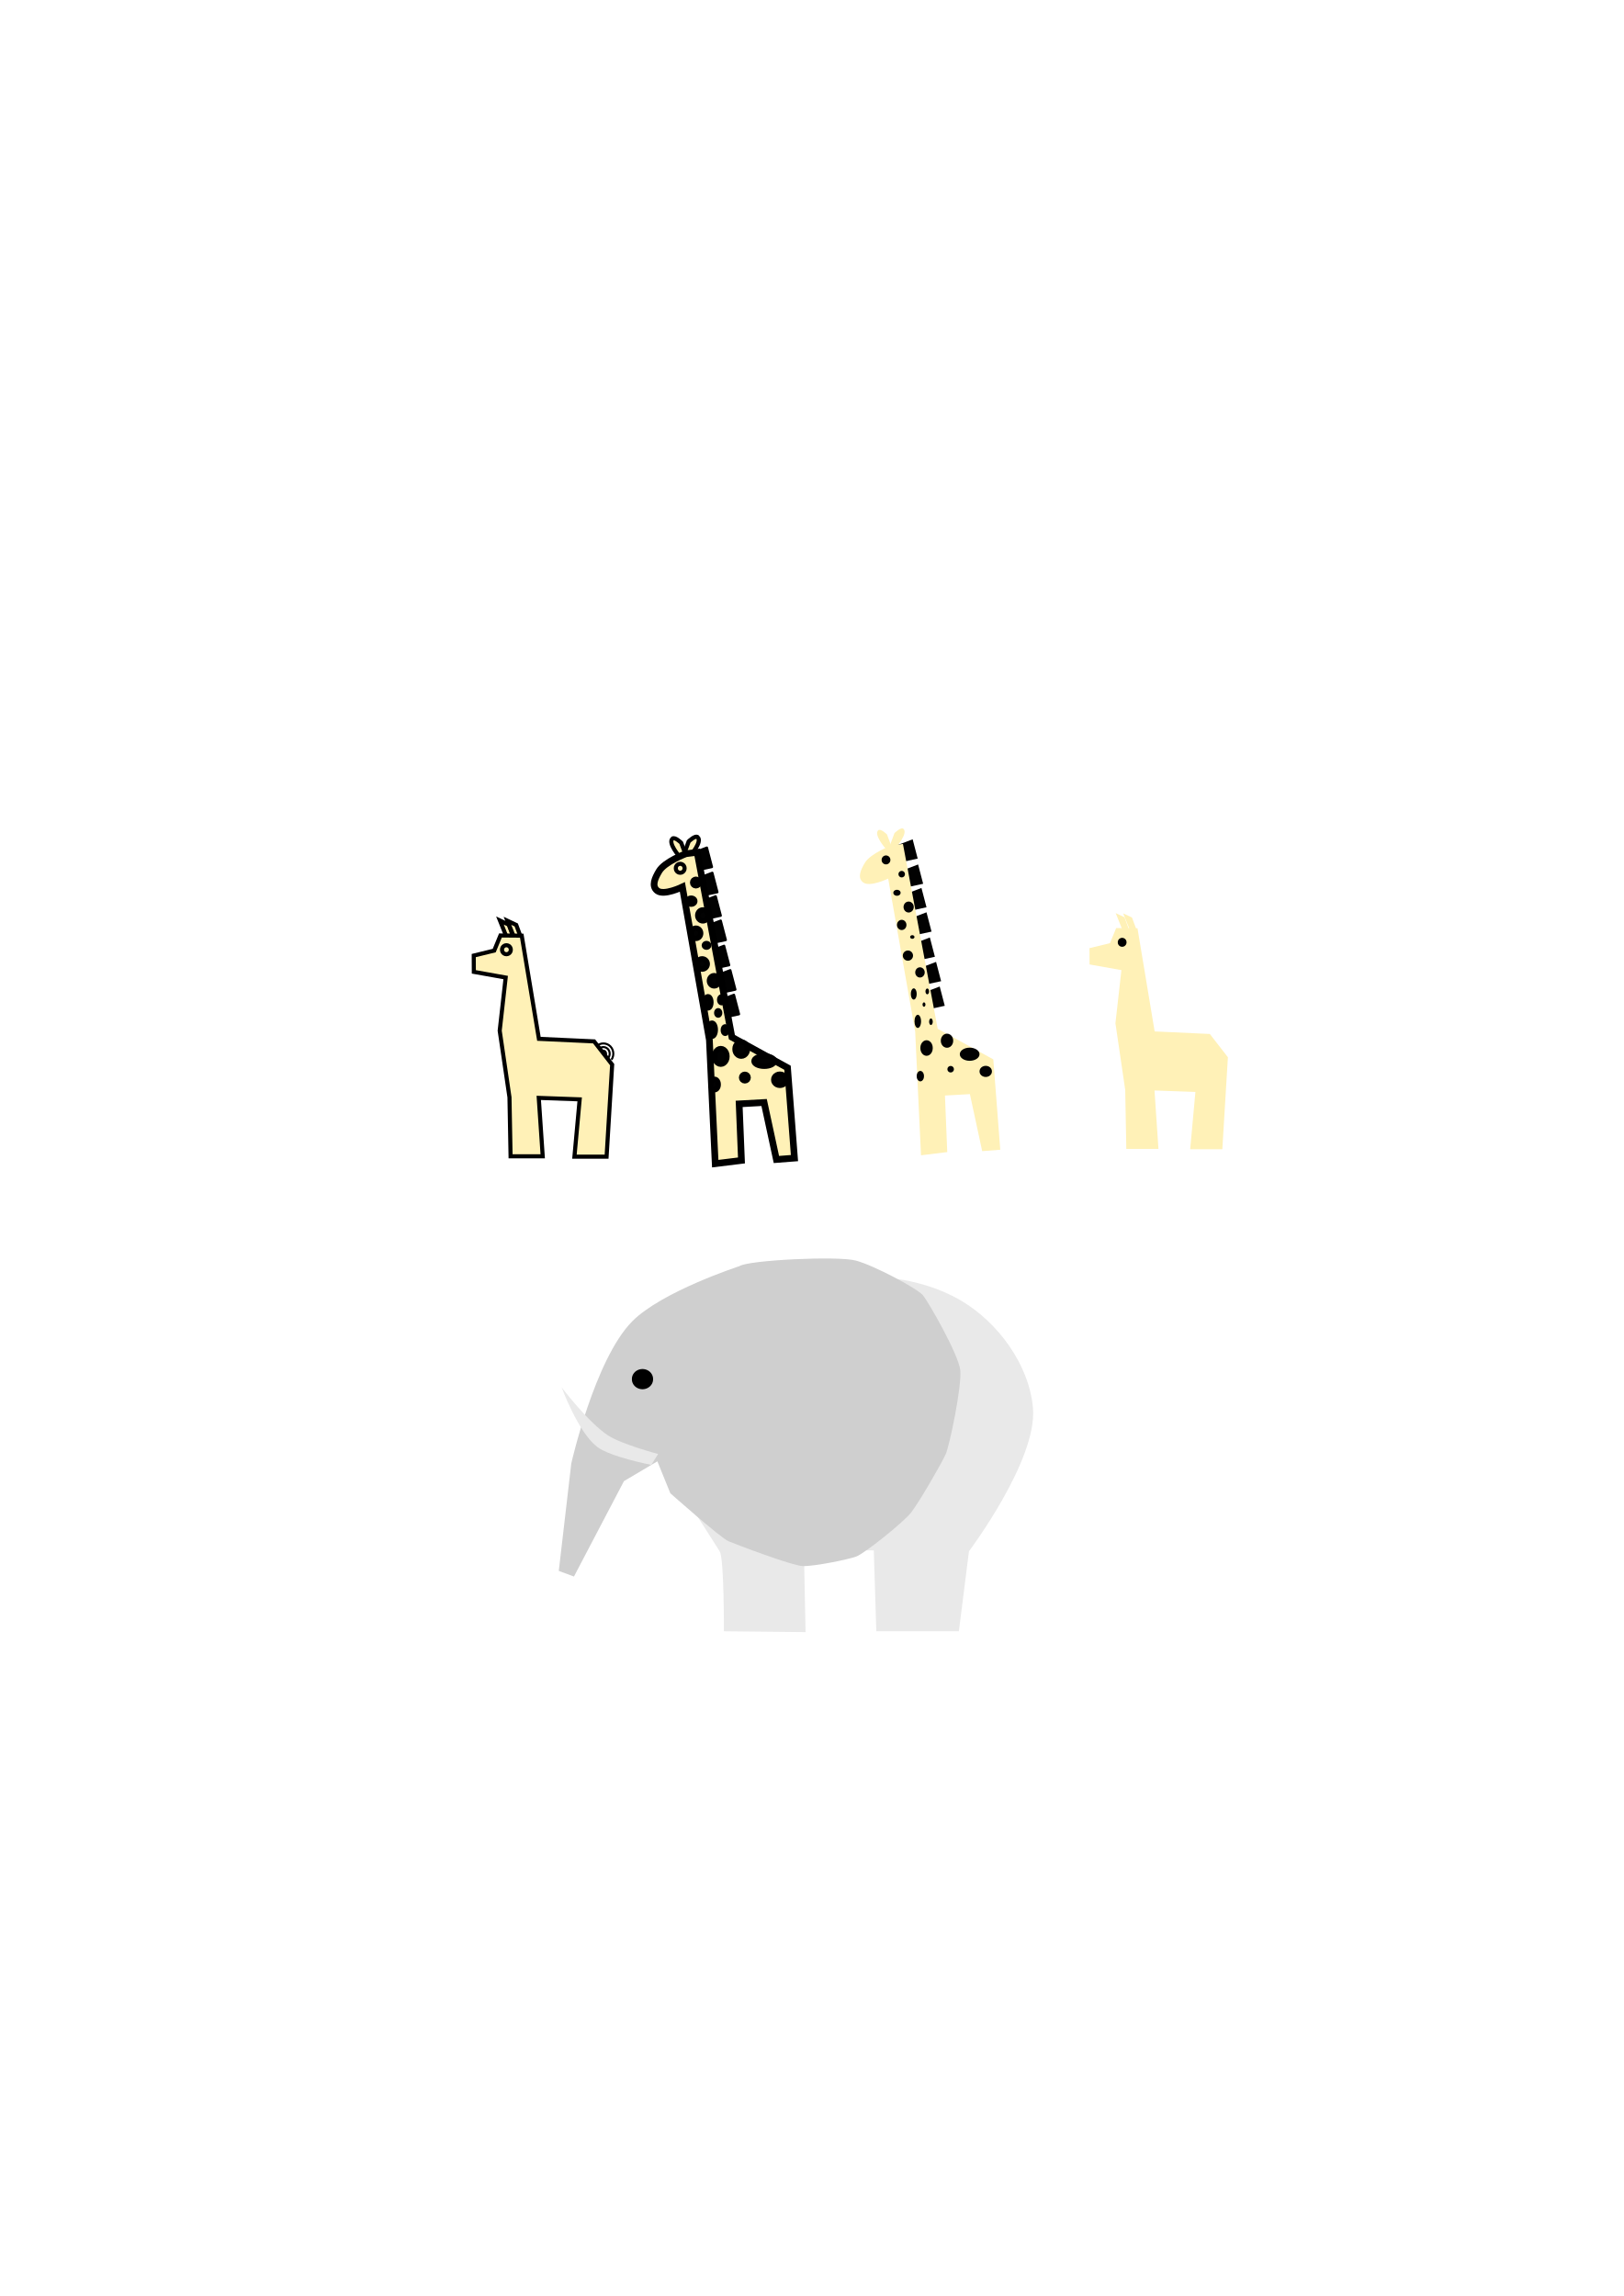
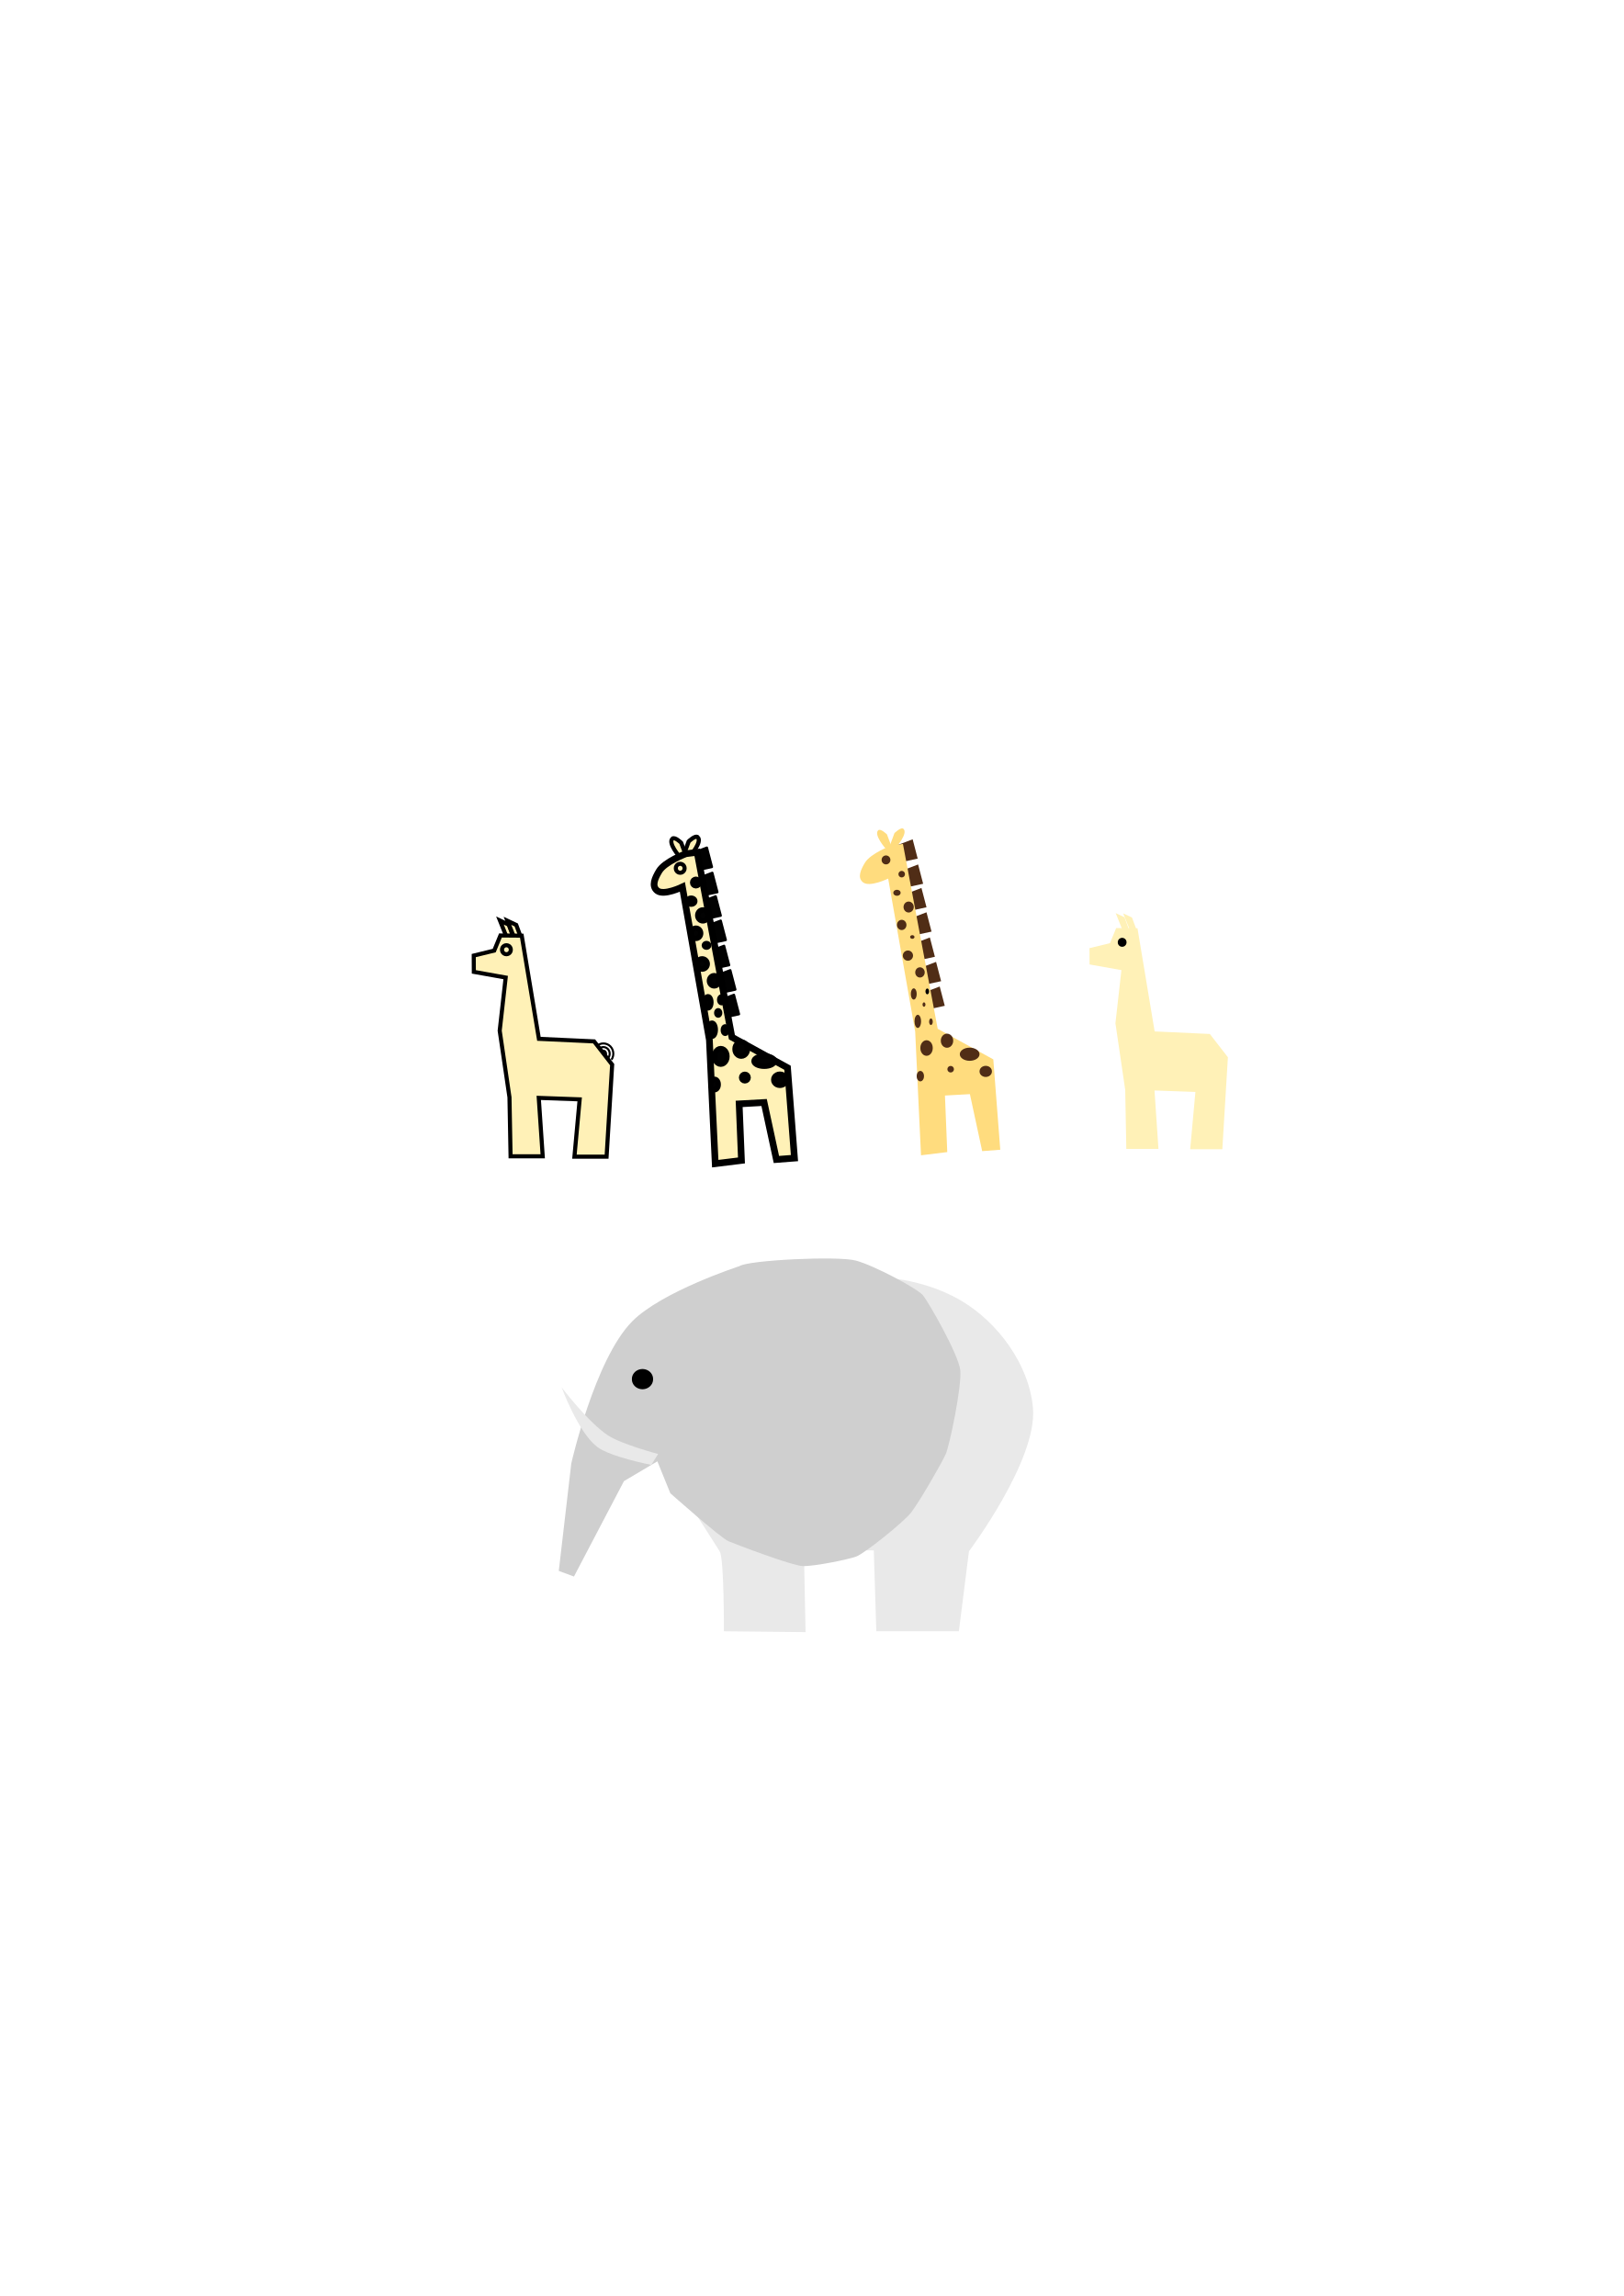
<svg xmlns="http://www.w3.org/2000/svg" width="210mm" height="297mm" id="svg2" version="1.1">
  <defs id="defs4" />
  <g id="layer1">
    <path style="fill:#020202;fill-opacity:1;stroke:#000000;stroke-width:1.149px;stroke-linecap:butt;stroke-linejoin:round;stroke-opacity:1" d="m 348.361,477.64 8.616,-3.282 2.462,9.436 -9.436,2.051 z" id="path3909-58-3" />
    <path style="fill:#020202;fill-opacity:1;stroke:#000000;stroke-width:1.149px;stroke-linecap:butt;stroke-linejoin:round;stroke-opacity:1" d="m 350.143,489.675 8.616,-3.282 2.462,9.436 -9.436,2.051 z" id="path3909-58-2" />
    <path style="fill:#fff1b7;fill-opacity:1;stroke:#000000;stroke-width:2;stroke-linecap:butt;stroke-linejoin:miter;stroke-miterlimit:4;stroke-opacity:1;stroke-dasharray:none" d="m 244.392,450.053 3.536,8.839 3.283,0 -2.525,-6.819 z" id="path2999" />
    <path style="fill:#fff1b7;fill-opacity:1;stroke:#000000;stroke-width:2;stroke-linecap:butt;stroke-linejoin:miter;stroke-miterlimit:4;stroke-opacity:1;stroke-dasharray:none" d="m 248.054,450.179 3.536,8.839 3.283,0 -2.525,-6.819 z" id="path2999-1" />
    <path style="fill:none;stroke:#000000;stroke-width:1px;stroke-linecap:butt;stroke-linejoin:miter;stroke-opacity:1" id="path3905" d="m 361.786,532.362 c 0.215,0.161 -0.111,0.369 -0.268,0.357 -0.424,-0.033 -0.566,-0.55 -0.446,-0.893 0.214,-0.613 0.971,-0.79 1.518,-0.536 0.803,0.372 1.019,1.397 0.625,2.143 -0.525,0.994 -1.825,1.25 -2.768,0.714 -1.187,-0.675 -1.483,-2.253 -0.804,-3.393 0.823,-1.38 2.683,-1.717 4.018,-0.893 1.574,0.971 1.951,3.112 0.982,4.643 -1.118,1.767 -3.542,2.185 -5.268,1.071 -1.961,-1.265 -2.419,-3.972 -1.161,-5.893 1.412,-2.155 4.402,-2.654 6.518,-1.25 2.349,1.558 2.888,4.832 1.339,7.143" transform="translate(-67.14286,-17.5)" />
    <path style="fill:#fff1b7;fill-opacity:1;stroke:#000000;stroke-width:2;stroke-linecap:butt;stroke-linejoin:miter;stroke-miterlimit:4;stroke-opacity:1;stroke-dasharray:none" d="m 244.622,457.357 -3.03,7.381 -10.014,2.439 0.043,7.972 15.562,2.77 -2.92,25.986 4.781,32.577 0.534,28.835 15.714,0 -1.934,-28.557 20,0.714 -2.561,28.016 15.714,0 2.727,-44.97 -8.831,-11.385 -26.977,-1.248 -8.391,-50.443 z" id="path2997" />
    <path style="fill:#fff1b7;fill-opacity:1;stroke:#000000;stroke-width:2;stroke-linecap:butt;stroke-linejoin:miter;stroke-miterlimit:4;stroke-opacity:1;stroke-dasharray:none" id="path3787" d="m 265.923,483.267 a 2.147,2.147 0 1 1 -4.293,0 2.147,2.147 0 1 1 4.293,0 z" transform="translate(-16.22732,-18.94652)" />
    <path style="fill:#fff1b7;fill-opacity:1;stroke:#000000;stroke-width:2;stroke-linecap:butt;stroke-linejoin:miter;stroke-miterlimit:4;stroke-opacity:1;stroke-dasharray:none" d="m 328.688,410.022 c -2.309,2.176 3.536,8.839 3.536,8.839 l 3.283,0 -2.525,-6.819 c 0,0 -3.142,-3.105 -4.293,-2.02 z" id="path2999-4" />
    <path style="fill:#fff1b7;fill-opacity:1;stroke:#000000;stroke-width:2.05;stroke-linecap:butt;stroke-linejoin:miter;stroke-miterlimit:4;stroke-opacity:1;stroke-dasharray:none" d="m 341.04,409.324 c 2.367,2.231 -3.624,9.059 -3.624,9.059 l -3.365,0 2.588,-6.989 c 0,0 3.221,-3.182 4.4,-2.071 z" id="path2999-1-1" />
    <path style="fill:#020202;fill-opacity:1;stroke:#000000;stroke-width:1.149px;stroke-linecap:butt;stroke-linejoin:round;stroke-opacity:1" d="m 336.913,417.705 8.616,-3.282 2.462,9.436 -9.436,2.051 z" id="path3909" />
    <path style="fill:#020202;fill-opacity:1;stroke:#000000;stroke-width:1.149px;stroke-linecap:butt;stroke-linejoin:round;stroke-opacity:1" d="m 339.579,430.013 8.616,-3.282 2.462,9.436 -9.436,2.051 z" id="path3909-5" />
    <path style="fill:#020202;fill-opacity:1;stroke:#000000;stroke-width:1.149px;stroke-linecap:butt;stroke-linejoin:round;stroke-opacity:1" d="m 341.22,441.501 8.616,-3.282 2.462,9.436 -9.436,2.051 z" id="path3909-7" />
    <path style="fill:#020202;fill-opacity:1;stroke:#000000;stroke-width:1.149px;stroke-linecap:butt;stroke-linejoin:round;stroke-opacity:1" d="m 343.682,453.398 8.616,-3.282 2.462,9.436 -9.436,2.051 z" id="path3909-8" />
    <path style="fill:#020202;fill-opacity:1;stroke:#000000;stroke-width:1.149px;stroke-linecap:butt;stroke-linejoin:round;stroke-opacity:1" d="m 345.323,465.706 8.616,-3.282 2.462,9.436 -9.436,2.051 z" id="path3909-58" />
    <path style="fill:#fff1b7;fill-opacity:1;stroke:#000000;stroke-width:3.276;stroke-linecap:butt;stroke-linejoin:miter;stroke-miterlimit:4;stroke-opacity:1;stroke-dasharray:none" d="m 348.259,540.375 1.359,28.542 12.824,-1.571 -1.125,-27.651 12.197,-0.68 6.006,27.863 8.834,-0.68 -2.039,-26.503 -1.359,-17.669 -27.183,-14.951 -16.989,-90.383 -5.437,0.68 c 0,0 -10.428,3.868 -13.212,8.601 -1.911,3.25 -3.822,7.147 -0.869,9.492 3.245,2.578 12.298,-1.827 12.298,-1.827 l 13.204,74.798 z" id="path3907" />
    <path style="fill:#fff1b7;fill-opacity:1;stroke:#000000;stroke-width:2;stroke-linecap:butt;stroke-linejoin:miter;stroke-miterlimit:4;stroke-opacity:1;stroke-dasharray:none" id="path3787-1" d="m 265.923,483.267 a 2.147,2.147 0 1 1 -4.293,0 2.147,2.147 0 1 1 4.293,0 z" transform="translate(68.72391,-58.76245)" />
    <path style="fill:#020202;fill-opacity:1;stroke:#000000;stroke-width:2.625;stroke-linecap:butt;stroke-linejoin:round;stroke-miterlimit:4;stroke-opacity:1;stroke-dasharray:none" id="path4022" d="m 341.786,431.469 a 1.607,1.607 0 1 1 -3.214,0 1.607,1.607 0 1 1 3.214,0 z" />
    <path style="fill:#020202;fill-opacity:1;stroke:#000000;stroke-width:2.625;stroke-linecap:butt;stroke-linejoin:round;stroke-miterlimit:4;stroke-opacity:1;stroke-dasharray:none" id="path4024" d="m 339.643,440.576 a 1.786,1.429 0 1 1 -3.571,0 1.786,1.429 0 1 1 3.571,0 z" />
    <path style="fill:#020202;fill-opacity:1;stroke:#000000;stroke-width:2.625;stroke-linecap:butt;stroke-linejoin:round;stroke-miterlimit:4;stroke-opacity:1;stroke-dasharray:none" id="path4026" d="m 346.071,447.541 a 2.5,2.679 0 1 1 -5,0 2.5,2.679 0 1 1 5,0 z" />
    <path style="fill:#020202;fill-opacity:1;stroke:#000000;stroke-width:2.625;stroke-linecap:butt;stroke-linejoin:round;stroke-miterlimit:4;stroke-opacity:1;stroke-dasharray:none" id="path4028" d="m 342.5,456.291 a 2.321,2.5 0 1 1 -4.643,0 2.321,2.5 0 1 1 4.643,0 z" />
    <path style="fill:#020202;fill-opacity:1;stroke:#000000;stroke-width:2.625;stroke-linecap:butt;stroke-linejoin:round;stroke-miterlimit:4;stroke-opacity:1;stroke-dasharray:none" id="path4030" d="m 346.429,462.184 a 1.071,0.893 0 1 1 -2.143,0 1.071,0.893 0 1 1 2.143,0 z" />
    <path style="fill:#020202;fill-opacity:1;stroke:#000000;stroke-width:2.625;stroke-linecap:butt;stroke-linejoin:round;stroke-miterlimit:4;stroke-opacity:1;stroke-dasharray:none" id="path4032" d="m 345.714,471.291 a 2.5,2.5 0 1 1 -5,0 2.5,2.5 0 1 1 5,0 z" />
    <path style="fill:#020202;fill-opacity:1;stroke:#000000;stroke-width:2.625;stroke-linecap:butt;stroke-linejoin:round;stroke-miterlimit:4;stroke-opacity:1;stroke-dasharray:none" id="path4034" d="m 351.429,479.505 a 2.321,2.5 0 1 1 -4.643,0 2.321,2.5 0 1 1 4.643,0 z" />
    <path style="fill:#020202;fill-opacity:1;stroke:#000000;stroke-width:2.625;stroke-linecap:butt;stroke-linejoin:round;stroke-miterlimit:4;stroke-opacity:1;stroke-dasharray:none" id="path4036" d="m 353.571,488.791 a 0.893,1.429 0 1 1 -1.786,0 0.893,1.429 0 1 1 1.786,0 z" />
    <path style="fill:#020202;fill-opacity:1;stroke:#000000;stroke-width:2.625;stroke-linecap:butt;stroke-linejoin:round;stroke-miterlimit:4;stroke-opacity:1;stroke-dasharray:none" id="path4038" d="m 347.5,490.041 a 1.429,2.679 0 1 1 -2.857,0 1.429,2.679 0 1 1 2.857,0 z" />
    <path style="fill:#020202;fill-opacity:1;stroke:#000000;stroke-width:2.625;stroke-linecap:butt;stroke-linejoin:round;stroke-miterlimit:4;stroke-opacity:1;stroke-dasharray:none" id="path4040" d="m 351.786,495.219 a 0.714,1.071 0 1 1 -1.429,0 0.714,1.071 0 1 1 1.429,0 z" />
    <path style="fill:#020202;fill-opacity:1;stroke:#000000;stroke-width:2.625;stroke-linecap:butt;stroke-linejoin:round;stroke-miterlimit:4;stroke-opacity:1;stroke-dasharray:none" id="path4042" d="m 349.643,503.434 a 1.607,3.214 0 1 1 -3.214,0 1.607,3.214 0 1 1 3.214,0 z" />
    <path style="fill:#020202;fill-opacity:1;stroke:#000000;stroke-width:2.625;stroke-linecap:butt;stroke-linejoin:round;stroke-miterlimit:4;stroke-opacity:1;stroke-dasharray:none" id="path4044" d="m 355.357,503.612 a 0.893,1.607 0 1 1 -1.786,0 0.893,1.607 0 1 1 1.786,0 z" />
    <path style="fill:#020202;fill-opacity:1;stroke:#000000;stroke-width:2.625;stroke-linecap:butt;stroke-linejoin:round;stroke-miterlimit:4;stroke-opacity:1;stroke-dasharray:none" id="path4046" d="m 365.714,526.826 a 1.607,1.607 0 1 1 -3.214,0 1.607,1.607 0 1 1 3.214,0 z" />
    <path style="fill:#020202;fill-opacity:1;stroke:#000000;stroke-width:2.625;stroke-linecap:butt;stroke-linejoin:round;stroke-miterlimit:4;stroke-opacity:1;stroke-dasharray:none" id="path4048" d="m 378.571,518.791 a 5,2.5 0 1 1 -10,0 5,2.5 0 1 1 10,0 z" />
    <path style="fill:#020202;fill-opacity:1;stroke:#000000;stroke-width:2.625;stroke-linecap:butt;stroke-linejoin:round;stroke-miterlimit:4;stroke-opacity:1;stroke-dasharray:none" id="path4050" d="m 365.357,512.898 a 3.036,3.393 0 1 1 -6.071,0 3.036,3.393 0 1 1 6.071,0 z" />
    <path style="fill:#020202;fill-opacity:1;stroke:#000000;stroke-width:2.625;stroke-linecap:butt;stroke-linejoin:round;stroke-miterlimit:4;stroke-opacity:1;stroke-dasharray:none" id="path4052" d="m 355.357,516.469 a 3.036,3.75 0 1 1 -6.071,0 3.036,3.75 0 1 1 6.071,0 z" />
    <path style="fill:#020202;fill-opacity:1;stroke:#000000;stroke-width:2.625;stroke-linecap:butt;stroke-linejoin:round;stroke-miterlimit:4;stroke-opacity:1;stroke-dasharray:none" id="path4054" d="m 351.071,530.219 a 1.786,2.5 0 1 1 -3.571,0 1.786,2.5 0 1 1 3.571,0 z" />
    <path style="fill:#020202;fill-opacity:1;stroke:#000000;stroke-width:2.625;stroke-linecap:butt;stroke-linejoin:round;stroke-miterlimit:4;stroke-opacity:1;stroke-dasharray:none" id="path4056" d="m 384.286,527.898 a 3.036,2.679 0 1 1 -6.071,0 3.036,2.679 0 1 1 6.071,0 z" />
-     <path style="fill:#020202;fill-opacity:1;stroke:none;stroke-width:1.149px;stroke-linecap:butt;stroke-linejoin:round;stroke-opacity:1" d="m 448.957,473.55 8.616,-3.282 2.462,9.436 -9.436,2.051 z" id="path3909-58-3-5" />
-     <path style="fill:#020202;fill-opacity:1;stroke:none;stroke-width:1.149px;stroke-linecap:butt;stroke-linejoin:round;stroke-opacity:1" d="m 450.74,485.585 8.616,-3.282 2.462,9.436 -9.436,2.051 z" id="path3909-58-2-9" />
-     <path style="fill:#fff1b7;fill-opacity:1;stroke:none;stroke-width:2;stroke-linecap:butt;stroke-linejoin:miter;stroke-miterlimit:4;stroke-opacity:1;stroke-dasharray:none" d="m 429.285,405.932 c -2.309,2.176 3.536,8.839 3.536,8.839 l 3.283,0 -2.525,-6.819 c 0,0 -3.142,-3.105 -4.293,-2.02 z" id="path2999-4-5" />
-     <path style="fill:#fff1b7;fill-opacity:1;stroke:none;stroke-width:2.05;stroke-linecap:butt;stroke-linejoin:miter;stroke-miterlimit:4;stroke-opacity:1;stroke-dasharray:none" d="m 441.636,405.234 c 2.367,2.231 -3.624,9.059 -3.624,9.059 l -3.365,0 2.588,-6.989 c 0,0 3.221,-3.182 4.4,-2.071 z" id="path2999-1-1-1" />
-     <path style="fill:#020202;fill-opacity:1;stroke:none;stroke-width:1.149px;stroke-linecap:butt;stroke-linejoin:round;stroke-opacity:1" d="m 437.509,413.615 8.616,-3.282 2.462,9.436 -9.436,2.051 z" id="path3909-0" />
-     <path style="fill:#020202;fill-opacity:1;stroke:none;stroke-width:1.149px;stroke-linecap:butt;stroke-linejoin:round;stroke-opacity:1" d="m 440.175,425.923 8.616,-3.282 2.462,9.436 -9.436,2.051 z" id="path3909-5-6" />
-     <path style="fill:#020202;fill-opacity:1;stroke:none;stroke-width:1.149px;stroke-linecap:butt;stroke-linejoin:round;stroke-opacity:1" d="m 441.817,437.41 8.616,-3.282 2.462,9.436 -9.436,2.051 z" id="path3909-7-4" />
-     <path style="fill:#020202;fill-opacity:1;stroke:none;stroke-width:1.149px;stroke-linecap:butt;stroke-linejoin:round;stroke-opacity:1" d="m 444.278,449.308 8.616,-3.282 2.462,9.436 -9.436,2.051 z" id="path3909-8-5" />
-     <path style="fill:#020202;fill-opacity:1;stroke:none;stroke-width:1.149px;stroke-linecap:butt;stroke-linejoin:round;stroke-opacity:1" d="m 445.919,461.616 8.616,-3.282 2.462,9.436 -9.436,2.051 z" id="path3909-58-30" />
-     <path style="fill:#fff1b7;fill-opacity:1;stroke:none;stroke-width:3.276;stroke-linecap:butt;stroke-linejoin:miter;stroke-miterlimit:4;stroke-opacity:1;stroke-dasharray:none" d="m 448.855,536.285 1.359,28.542 12.824,-1.571 -1.125,-27.651 12.197,-0.68 6.006,27.863 8.834,-0.68 -2.039,-26.503 -1.359,-17.669 -27.183,-14.951 -16.989,-90.383 -5.437,0.68 c 0,0 -10.428,3.868 -13.212,8.601 -1.911,3.25 -3.822,7.147 -0.869,9.492 3.245,2.578 12.298,-1.827 12.298,-1.827 l 13.204,74.798 z" id="path3907-8" />
-     <path style="fill:#000000;fill-opacity:1;stroke:none;stroke-width:2;stroke-linecap:butt;stroke-linejoin:miter;stroke-miterlimit:4;stroke-opacity:1;stroke-dasharray:none" id="path3787-1-9" d="m 265.923,483.267 a 2.147,2.147 0 1 1 -4.293,0 2.147,2.147 0 1 1 4.293,0 z" transform="translate(169.32,-62.85248)" />
-     <path transform="translate(100.5961,-4.090032)" style="fill:#020202;fill-opacity:1;stroke:none;stroke-width:2.625;stroke-linecap:butt;stroke-linejoin:round;stroke-miterlimit:4;stroke-opacity:1;stroke-dasharray:none" id="path4022-1" d="m 341.786,431.469 a 1.607,1.607 0 1 1 -3.214,0 1.607,1.607 0 1 1 3.214,0 z" />
-     <path transform="translate(100.5961,-4.090032)" style="fill:#020202;fill-opacity:1;stroke:none;stroke-width:2.625;stroke-linecap:butt;stroke-linejoin:round;stroke-miterlimit:4;stroke-opacity:1;stroke-dasharray:none" id="path4024-3" d="m 339.643,440.576 a 1.786,1.429 0 1 1 -3.571,0 1.786,1.429 0 1 1 3.571,0 z" />
-     <path transform="translate(100.5961,-4.090032)" style="fill:#020202;fill-opacity:1;stroke:none;stroke-width:2.625;stroke-linecap:butt;stroke-linejoin:round;stroke-miterlimit:4;stroke-opacity:1;stroke-dasharray:none" id="path4026-4" d="m 346.071,447.541 a 2.5,2.679 0 1 1 -5,0 2.5,2.679 0 1 1 5,0 z" />
-     <path transform="translate(100.5961,-4.090032)" style="fill:#020202;fill-opacity:1;stroke:none;stroke-width:2.625;stroke-linecap:butt;stroke-linejoin:round;stroke-miterlimit:4;stroke-opacity:1;stroke-dasharray:none" id="path4028-7" d="m 342.5,456.291 a 2.321,2.5 0 1 1 -4.643,0 2.321,2.5 0 1 1 4.643,0 z" />
-     <path transform="translate(100.5961,-4.090032)" style="fill:#020202;fill-opacity:1;stroke:none;stroke-width:2.625;stroke-linecap:butt;stroke-linejoin:round;stroke-miterlimit:4;stroke-opacity:1;stroke-dasharray:none" id="path4030-4" d="m 346.429,462.184 a 1.071,0.893 0 1 1 -2.143,0 1.071,0.893 0 1 1 2.143,0 z" />
-     <path transform="translate(100.5961,-4.090032)" style="fill:#020202;fill-opacity:1;stroke:none;stroke-width:2.625;stroke-linecap:butt;stroke-linejoin:round;stroke-miterlimit:4;stroke-opacity:1;stroke-dasharray:none" id="path4032-6" d="m 345.714,471.291 a 2.5,2.5 0 1 1 -5,0 2.5,2.5 0 1 1 5,0 z" />
-     <path transform="translate(100.5961,-4.090032)" style="fill:#020202;fill-opacity:1;stroke:none;stroke-width:2.625;stroke-linecap:butt;stroke-linejoin:round;stroke-miterlimit:4;stroke-opacity:1;stroke-dasharray:none" id="path4034-3" d="m 351.429,479.505 a 2.321,2.5 0 1 1 -4.643,0 2.321,2.5 0 1 1 4.643,0 z" />
+     <path style="fill:#502d16;fill-opacity:1;stroke:none;stroke-width:1.149px;stroke-linecap:butt;stroke-linejoin:round;stroke-opacity:1" d="m 448.957,473.55 8.616,-3.282 2.462,9.436 -9.436,2.051 z" id="path3909-58-3-5" />
+     <path style="fill:#502d16;fill-opacity:1;stroke:none;stroke-width:1.149px;stroke-linecap:butt;stroke-linejoin:round;stroke-opacity:1" d="m 450.74,485.585 8.616,-3.282 2.462,9.436 -9.436,2.051 z" id="path3909-58-2-9" />
+     <path style="fill:#ffdc7e;fill-opacity:1;stroke:none;stroke-width:2;stroke-linecap:butt;stroke-linejoin:miter;stroke-miterlimit:4;stroke-opacity:1;stroke-dasharray:none" d="m 429.285,405.932 c -2.309,2.176 3.536,8.839 3.536,8.839 l 3.283,0 -2.525,-6.819 c 0,0 -3.142,-3.105 -4.293,-2.02 z" id="path2999-4-5" />
+     <path style="fill:#ffdc7e;fill-opacity:1;stroke:none;stroke-width:2.05;stroke-linecap:butt;stroke-linejoin:miter;stroke-miterlimit:4;stroke-opacity:1;stroke-dasharray:none" d="m 441.636,405.234 c 2.367,2.231 -3.624,9.059 -3.624,9.059 l -3.365,0 2.588,-6.989 c 0,0 3.221,-3.182 4.4,-2.071 z" id="path2999-1-1-1" />
+     <path style="fill:#502d16;fill-opacity:1;stroke:none;stroke-width:1.149px;stroke-linecap:butt;stroke-linejoin:round;stroke-opacity:1" d="m 437.509,413.615 8.616,-3.282 2.462,9.436 -9.436,2.051 z" id="path3909-0" />
+     <path style="fill:#502d16;fill-opacity:1;stroke:none;stroke-width:1.149px;stroke-linecap:butt;stroke-linejoin:round;stroke-opacity:1" d="m 440.175,425.923 8.616,-3.282 2.462,9.436 -9.436,2.051 z" id="path3909-5-6" />
+     <path style="fill:#502d16;fill-opacity:1;stroke:none;stroke-width:1.149px;stroke-linecap:butt;stroke-linejoin:round;stroke-opacity:1" d="m 441.817,437.41 8.616,-3.282 2.462,9.436 -9.436,2.051 z" id="path3909-7-4" />
+     <path style="fill:#502d16;fill-opacity:1;stroke:none;stroke-width:1.149px;stroke-linecap:butt;stroke-linejoin:round;stroke-opacity:1" d="m 444.278,449.308 8.616,-3.282 2.462,9.436 -9.436,2.051 z" id="path3909-8-5" />
+     <path style="fill:#502d16;fill-opacity:1;stroke:none;stroke-width:1.149px;stroke-linecap:butt;stroke-linejoin:round;stroke-opacity:1" d="m 445.919,461.616 8.616,-3.282 2.462,9.436 -9.436,2.051 z" id="path3909-58-30" />
+     <path style="fill:#ffdc7e;fill-opacity:1;stroke:none;stroke-width:3.276;stroke-linecap:butt;stroke-linejoin:miter;stroke-miterlimit:4;stroke-opacity:1;stroke-dasharray:none" d="m 448.855,536.285 1.359,28.542 12.824,-1.571 -1.125,-27.651 12.197,-0.68 6.006,27.863 8.834,-0.68 -2.039,-26.503 -1.359,-17.669 -27.183,-14.951 -16.989,-90.383 -5.437,0.68 c 0,0 -10.428,3.868 -13.212,8.601 -1.911,3.25 -3.822,7.147 -0.869,9.492 3.245,2.578 12.298,-1.827 12.298,-1.827 l 13.204,74.798 z" id="path3907-8" />
+     <path style="fill:#502d16;fill-opacity:1;stroke:none;stroke-width:2;stroke-linecap:butt;stroke-linejoin:miter;stroke-miterlimit:4;stroke-opacity:1;stroke-dasharray:none" id="path3787-1-9" d="m 265.923,483.267 a 2.147,2.147 0 1 1 -4.293,0 2.147,2.147 0 1 1 4.293,0 z" transform="translate(169.32,-62.85248)" />
+     <path transform="translate(100.5961,-4.090032)" style="fill:#502d16;fill-opacity:1;stroke:none;stroke-width:2.625;stroke-linecap:butt;stroke-linejoin:round;stroke-miterlimit:4;stroke-opacity:1;stroke-dasharray:none" id="path4022-1" d="m 341.786,431.469 a 1.607,1.607 0 1 1 -3.214,0 1.607,1.607 0 1 1 3.214,0 z" />
+     <path transform="translate(100.5961,-4.090032)" style="fill:#502d16;fill-opacity:1;stroke:none;stroke-width:2.625;stroke-linecap:butt;stroke-linejoin:round;stroke-miterlimit:4;stroke-opacity:1;stroke-dasharray:none" id="path4024-3" d="m 339.643,440.576 a 1.786,1.429 0 1 1 -3.571,0 1.786,1.429 0 1 1 3.571,0 z" />
+     <path transform="translate(100.5961,-4.090032)" style="fill:#502d16;fill-opacity:1;stroke:none;stroke-width:2.625;stroke-linecap:butt;stroke-linejoin:round;stroke-miterlimit:4;stroke-opacity:1;stroke-dasharray:none" id="path4026-4" d="m 346.071,447.541 a 2.5,2.679 0 1 1 -5,0 2.5,2.679 0 1 1 5,0 z" />
+     <path transform="translate(100.5961,-4.090032)" style="fill:#502d16;fill-opacity:1;stroke:none;stroke-width:2.625;stroke-linecap:butt;stroke-linejoin:round;stroke-miterlimit:4;stroke-opacity:1;stroke-dasharray:none" id="path4028-7" d="m 342.5,456.291 a 2.321,2.5 0 1 1 -4.643,0 2.321,2.5 0 1 1 4.643,0 z" />
+     <path transform="translate(100.5961,-4.090032)" style="fill:#502d16;fill-opacity:1;stroke:none;stroke-width:2.625;stroke-linecap:butt;stroke-linejoin:round;stroke-miterlimit:4;stroke-opacity:1;stroke-dasharray:none" id="path4030-4" d="m 346.429,462.184 a 1.071,0.893 0 1 1 -2.143,0 1.071,0.893 0 1 1 2.143,0 z" />
+     <path transform="translate(100.5961,-4.090032)" style="fill:#502d16;fill-opacity:1;stroke:none;stroke-width:2.625;stroke-linecap:butt;stroke-linejoin:round;stroke-miterlimit:4;stroke-opacity:1;stroke-dasharray:none" id="path4032-6" d="m 345.714,471.291 a 2.5,2.5 0 1 1 -5,0 2.5,2.5 0 1 1 5,0 z" />
+     <path transform="translate(100.5961,-4.090032)" style="fill:#502d16;fill-opacity:1;stroke:none;stroke-width:2.625;stroke-linecap:butt;stroke-linejoin:round;stroke-miterlimit:4;stroke-opacity:1;stroke-dasharray:none" id="path4034-3" d="m 351.429,479.505 a 2.321,2.5 0 1 1 -4.643,0 2.321,2.5 0 1 1 4.643,0 z" />
    <path transform="translate(100.5961,-4.090032)" style="fill:#020202;fill-opacity:1;stroke:none;stroke-width:2.625;stroke-linecap:butt;stroke-linejoin:round;stroke-miterlimit:4;stroke-opacity:1;stroke-dasharray:none" id="path4036-6" d="m 353.571,488.791 a 0.893,1.429 0 1 1 -1.786,0 0.893,1.429 0 1 1 1.786,0 z" />
-     <path transform="translate(100.5961,-4.090032)" style="fill:#020202;fill-opacity:1;stroke:none;stroke-width:2.625;stroke-linecap:butt;stroke-linejoin:round;stroke-miterlimit:4;stroke-opacity:1;stroke-dasharray:none" id="path4038-5" d="m 347.5,490.041 a 1.429,2.679 0 1 1 -2.857,0 1.429,2.679 0 1 1 2.857,0 z" />
-     <path transform="translate(100.5961,-4.090032)" style="fill:#020202;fill-opacity:1;stroke:none;stroke-width:2.625;stroke-linecap:butt;stroke-linejoin:round;stroke-miterlimit:4;stroke-opacity:1;stroke-dasharray:none" id="path4040-2" d="m 351.786,495.219 a 0.714,1.071 0 1 1 -1.429,0 0.714,1.071 0 1 1 1.429,0 z" />
-     <path transform="translate(100.5961,-4.090032)" style="fill:#020202;fill-opacity:1;stroke:none;stroke-width:2.625;stroke-linecap:butt;stroke-linejoin:round;stroke-miterlimit:4;stroke-opacity:1;stroke-dasharray:none" id="path4042-8" d="m 349.643,503.434 a 1.607,3.214 0 1 1 -3.214,0 1.607,3.214 0 1 1 3.214,0 z" />
-     <path transform="translate(100.5961,-4.090032)" style="fill:#020202;fill-opacity:1;stroke:none;stroke-width:2.625;stroke-linecap:butt;stroke-linejoin:round;stroke-miterlimit:4;stroke-opacity:1;stroke-dasharray:none" id="path4044-1" d="m 355.357,503.612 a 0.893,1.607 0 1 1 -1.786,0 0.893,1.607 0 1 1 1.786,0 z" />
-     <path transform="translate(100.5961,-4.090032)" style="fill:#020202;fill-opacity:1;stroke:none;stroke-width:2.625;stroke-linecap:butt;stroke-linejoin:round;stroke-miterlimit:4;stroke-opacity:1;stroke-dasharray:none" id="path4046-0" d="m 365.714,526.826 a 1.607,1.607 0 1 1 -3.214,0 1.607,1.607 0 1 1 3.214,0 z" />
-     <path transform="matrix(0.9642857,0,0,1.285714,113.7594,-151.6017)" style="fill:#020202;fill-opacity:1;stroke:none" id="path4048-3" d="m 378.571,518.791 a 5,2.5 0 1 1 -10,0 5,2.5 0 1 1 10,0 z" />
-     <path transform="translate(100.5961,-4.090032)" style="fill:#020202;fill-opacity:1;stroke:none;stroke-width:2.625;stroke-linecap:butt;stroke-linejoin:round;stroke-miterlimit:4;stroke-opacity:1;stroke-dasharray:none" id="path4050-1" d="m 365.357,512.898 a 3.036,3.393 0 1 1 -6.071,0 3.036,3.393 0 1 1 6.071,0 z" />
-     <path transform="translate(100.5961,-4.090032)" style="fill:#020202;fill-opacity:1;stroke:none;stroke-width:2.625;stroke-linecap:butt;stroke-linejoin:round;stroke-miterlimit:4;stroke-opacity:1;stroke-dasharray:none" id="path4052-5" d="m 355.357,516.469 a 3.036,3.75 0 1 1 -6.071,0 3.036,3.75 0 1 1 6.071,0 z" />
-     <path transform="translate(100.5961,-4.090032)" style="fill:#020202;fill-opacity:1;stroke:none;stroke-width:2.625;stroke-linecap:butt;stroke-linejoin:round;stroke-miterlimit:4;stroke-opacity:1;stroke-dasharray:none" id="path4054-5" d="m 351.071,530.219 a 1.786,2.5 0 1 1 -3.571,0 1.786,2.5 0 1 1 3.571,0 z" />
-     <path transform="translate(100.5961,-4.090032)" style="fill:#020202;fill-opacity:1;stroke:none;stroke-width:2.625;stroke-linecap:butt;stroke-linejoin:round;stroke-miterlimit:4;stroke-opacity:1;stroke-dasharray:none" id="path4056-2" d="m 384.286,527.898 a 3.036,2.679 0 1 1 -6.071,0 3.036,2.679 0 1 1 6.071,0 z" />
+     <path transform="translate(100.5961,-4.090032)" style="fill:#502d16;fill-opacity:1;stroke:none;stroke-width:2.625;stroke-linecap:butt;stroke-linejoin:round;stroke-miterlimit:4;stroke-opacity:1;stroke-dasharray:none" id="path4038-5" d="m 347.5,490.041 a 1.429,2.679 0 1 1 -2.857,0 1.429,2.679 0 1 1 2.857,0 z" />
+     <path transform="translate(100.5961,-4.090032)" style="fill:#502d16;fill-opacity:1;stroke:none;stroke-width:2.625;stroke-linecap:butt;stroke-linejoin:round;stroke-miterlimit:4;stroke-opacity:1;stroke-dasharray:none" id="path4040-2" d="m 351.786,495.219 a 0.714,1.071 0 1 1 -1.429,0 0.714,1.071 0 1 1 1.429,0 z" />
+     <path transform="translate(100.5961,-4.090032)" style="fill:#502d16;fill-opacity:1;stroke:none;stroke-width:2.625;stroke-linecap:butt;stroke-linejoin:round;stroke-miterlimit:4;stroke-opacity:1;stroke-dasharray:none" id="path4042-8" d="m 349.643,503.434 a 1.607,3.214 0 1 1 -3.214,0 1.607,3.214 0 1 1 3.214,0 z" />
+     <path transform="translate(100.5961,-4.090032)" style="fill:#502d16;fill-opacity:1;stroke:none;stroke-width:2.625;stroke-linecap:butt;stroke-linejoin:round;stroke-miterlimit:4;stroke-opacity:1;stroke-dasharray:none" id="path4044-1" d="m 355.357,503.612 a 0.893,1.607 0 1 1 -1.786,0 0.893,1.607 0 1 1 1.786,0 z" />
+     <path transform="translate(100.5961,-4.090032)" style="fill:#502d16;fill-opacity:1;stroke:none;stroke-width:2.625;stroke-linecap:butt;stroke-linejoin:round;stroke-miterlimit:4;stroke-opacity:1;stroke-dasharray:none" id="path4046-0" d="m 365.714,526.826 a 1.607,1.607 0 1 1 -3.214,0 1.607,1.607 0 1 1 3.214,0 z" />
+     <path transform="matrix(0.9642857,0,0,1.285714,113.7594,-151.6017)" style="fill:#502d16;fill-opacity:1;stroke:none" id="path4048-3" d="m 378.571,518.791 a 5,2.5 0 1 1 -10,0 5,2.5 0 1 1 10,0 z" />
+     <path transform="translate(100.5961,-4.090032)" style="fill:#502d16;fill-opacity:1;stroke:none;stroke-width:2.625;stroke-linecap:butt;stroke-linejoin:round;stroke-miterlimit:4;stroke-opacity:1;stroke-dasharray:none" id="path4050-1" d="m 365.357,512.898 a 3.036,3.393 0 1 1 -6.071,0 3.036,3.393 0 1 1 6.071,0 z" />
+     <path transform="translate(100.5961,-4.090032)" style="fill:#502d16;fill-opacity:1;stroke:none;stroke-width:2.625;stroke-linecap:butt;stroke-linejoin:round;stroke-miterlimit:4;stroke-opacity:1;stroke-dasharray:none" id="path4052-5" d="m 355.357,516.469 a 3.036,3.75 0 1 1 -6.071,0 3.036,3.75 0 1 1 6.071,0 z" />
+     <path transform="translate(100.5961,-4.090032)" style="fill:#502d16;fill-opacity:1;stroke:none;stroke-width:2.625;stroke-linecap:butt;stroke-linejoin:round;stroke-miterlimit:4;stroke-opacity:1;stroke-dasharray:none" id="path4054-5" d="m 351.071,530.219 a 1.786,2.5 0 1 1 -3.571,0 1.786,2.5 0 1 1 3.571,0 z" />
+     <path transform="translate(100.5961,-4.090032)" style="fill:#502d16;fill-opacity:1;stroke:none;stroke-width:2.625;stroke-linecap:butt;stroke-linejoin:round;stroke-miterlimit:4;stroke-opacity:1;stroke-dasharray:none" id="path4056-2" d="m 384.286,527.898 a 3.036,2.679 0 1 1 -6.071,0 3.036,2.679 0 1 1 6.071,0 z" />
    <path style="fill:#fff1b7;fill-opacity:1;stroke:none;stroke-width:2;stroke-linecap:butt;stroke-linejoin:miter;stroke-miterlimit:4;stroke-opacity:1;stroke-dasharray:none" d="m 545.379,446.429 3.536,8.839 3.283,0 -2.525,-6.819 z" id="path2999-2" />
    <path style="fill:#fff1b7;fill-opacity:1;stroke:none;stroke-width:2;stroke-linecap:butt;stroke-linejoin:miter;stroke-miterlimit:4;stroke-opacity:1;stroke-dasharray:none" d="m 549.041,446.556 3.536,8.839 3.283,0 -2.525,-6.819 z" id="path2999-1-17" />
    <path style="fill:none;stroke:none;stroke-width:1px;stroke-linecap:butt;stroke-linejoin:miter;stroke-opacity:1" id="path3905-4" d="m 361.786,532.362 c 0.215,0.161 -0.111,0.369 -0.268,0.357 -0.424,-0.033 -0.566,-0.55 -0.446,-0.893 0.214,-0.613 0.971,-0.79 1.518,-0.536 0.803,0.372 1.019,1.397 0.625,2.143 -0.525,0.994 -1.825,1.25 -2.768,0.714 -1.187,-0.675 -1.483,-2.253 -0.804,-3.393 0.823,-1.38 2.683,-1.717 4.018,-0.893 1.574,0.971 1.951,3.112 0.982,4.643 -1.118,1.767 -3.542,2.185 -5.268,1.071 -1.961,-1.265 -2.419,-3.972 -1.161,-5.893 1.412,-2.155 4.402,-2.654 6.518,-1.25 2.349,1.558 2.888,4.832 1.339,7.143" transform="translate(233.8442,-21.12329)" />
    <path style="fill:#fff1b7;fill-opacity:1;stroke:none;stroke-width:2;stroke-linecap:butt;stroke-linejoin:miter;stroke-miterlimit:4;stroke-opacity:1;stroke-dasharray:none" d="m 545.609,453.734 -3.03,7.381 -10.014,2.439 0.043,7.972 15.562,2.77 -2.92,25.986 4.781,32.577 0.534,28.835 15.714,0 -1.934,-28.557 20,0.714 -2.561,28.016 15.714,0 2.727,-44.97 -8.831,-11.385 -26.977,-1.248 -8.391,-50.443 z" id="path2997-8" />
    <path style="fill:#000000;fill-opacity:1;stroke:none;stroke-width:2;stroke-linecap:butt;stroke-linejoin:miter;stroke-miterlimit:4;stroke-opacity:1;stroke-dasharray:none" id="path3787-2" d="m 265.923,483.267 a 2.147,2.147 0 1 1 -4.293,0 2.147,2.147 0 1 1 4.293,0 z" transform="translate(284.7598,-22.56981)" />
    <path style="fill:#e9e9e9;fill-opacity:1;stroke:none" d="m 351.782,758.421 c 2.254,3.542 2.059,39.113 2.059,39.113 l 39.937,0.412 -0.823,-40.349 34.173,0.412 1.235,39.525 40.349,0 4.941,-39.113 c 0,0 33.476,-44.53 31.291,-69.992 -1.809,-21.086 -17.109,-42.068 -35.408,-52.7 -22.607,-13.136 -53.719,-14.875 -78.227,-5.764 -32.746,12.174 -74.11,74.11 -74.11,74.11 z" id="path3058" />
    <path style="fill:#cfcfcf;fill-opacity:1;stroke:none" d="m 361.442,619.027 c 4.228,-2.959 47.904,-5.09 56.822,-2.754 8.918,2.336 30.127,13.68 32.869,16.972 2.743,3.292 17.452,28.982 18.271,36.659 0.819,7.678 -5.181,36.627 -7.105,41.013 -1.924,4.386 -13.133,23.736 -16.923,28.56 -3.79,4.823 -22.846,20.111 -26.936,21.562 -4.09,1.451 -20.532,4.814 -25.993,4.618 -5.462,-0.195 -32.517,-10.575 -36.331,-12.14 -3.814,-1.565 -28.438,-23.452 -28.438,-23.452 l -6.34,-15.612 -16.334,9.668 -24.44,46.644 -7.419,-2.744 6.11,-52.524 c 0,0 11.443,-50.789 29.677,-69.378 14.446,-14.728 52.51,-27.094 52.51,-27.094 z" id="path3060" />
    <path style="fill:#000000;fill-opacity:1;stroke:none" id="path3787-1-9-5" d="m 265.923,483.267 a 2.147,2.147 0 1 1 -4.293,0 2.147,2.147 0 1 1 4.293,0 z" transform="matrix(2.411649,0,0,2.25162,-322.0721,-413.8722)" />
    <path style="fill:#e9e9e9;fill-opacity:1;stroke:none" d="m 274.552,678.298 c 0,0 13.143,17.329 22.783,23.557 6.628,4.281 24.359,9.011 24.359,9.011 l -3.313,5.321 c 0,0 -20.21,-3.909 -26.563,-8.872 -9.367,-7.316 -17.266,-29.016 -17.266,-29.016 z" id="path3856" />
  </g>
</svg>
